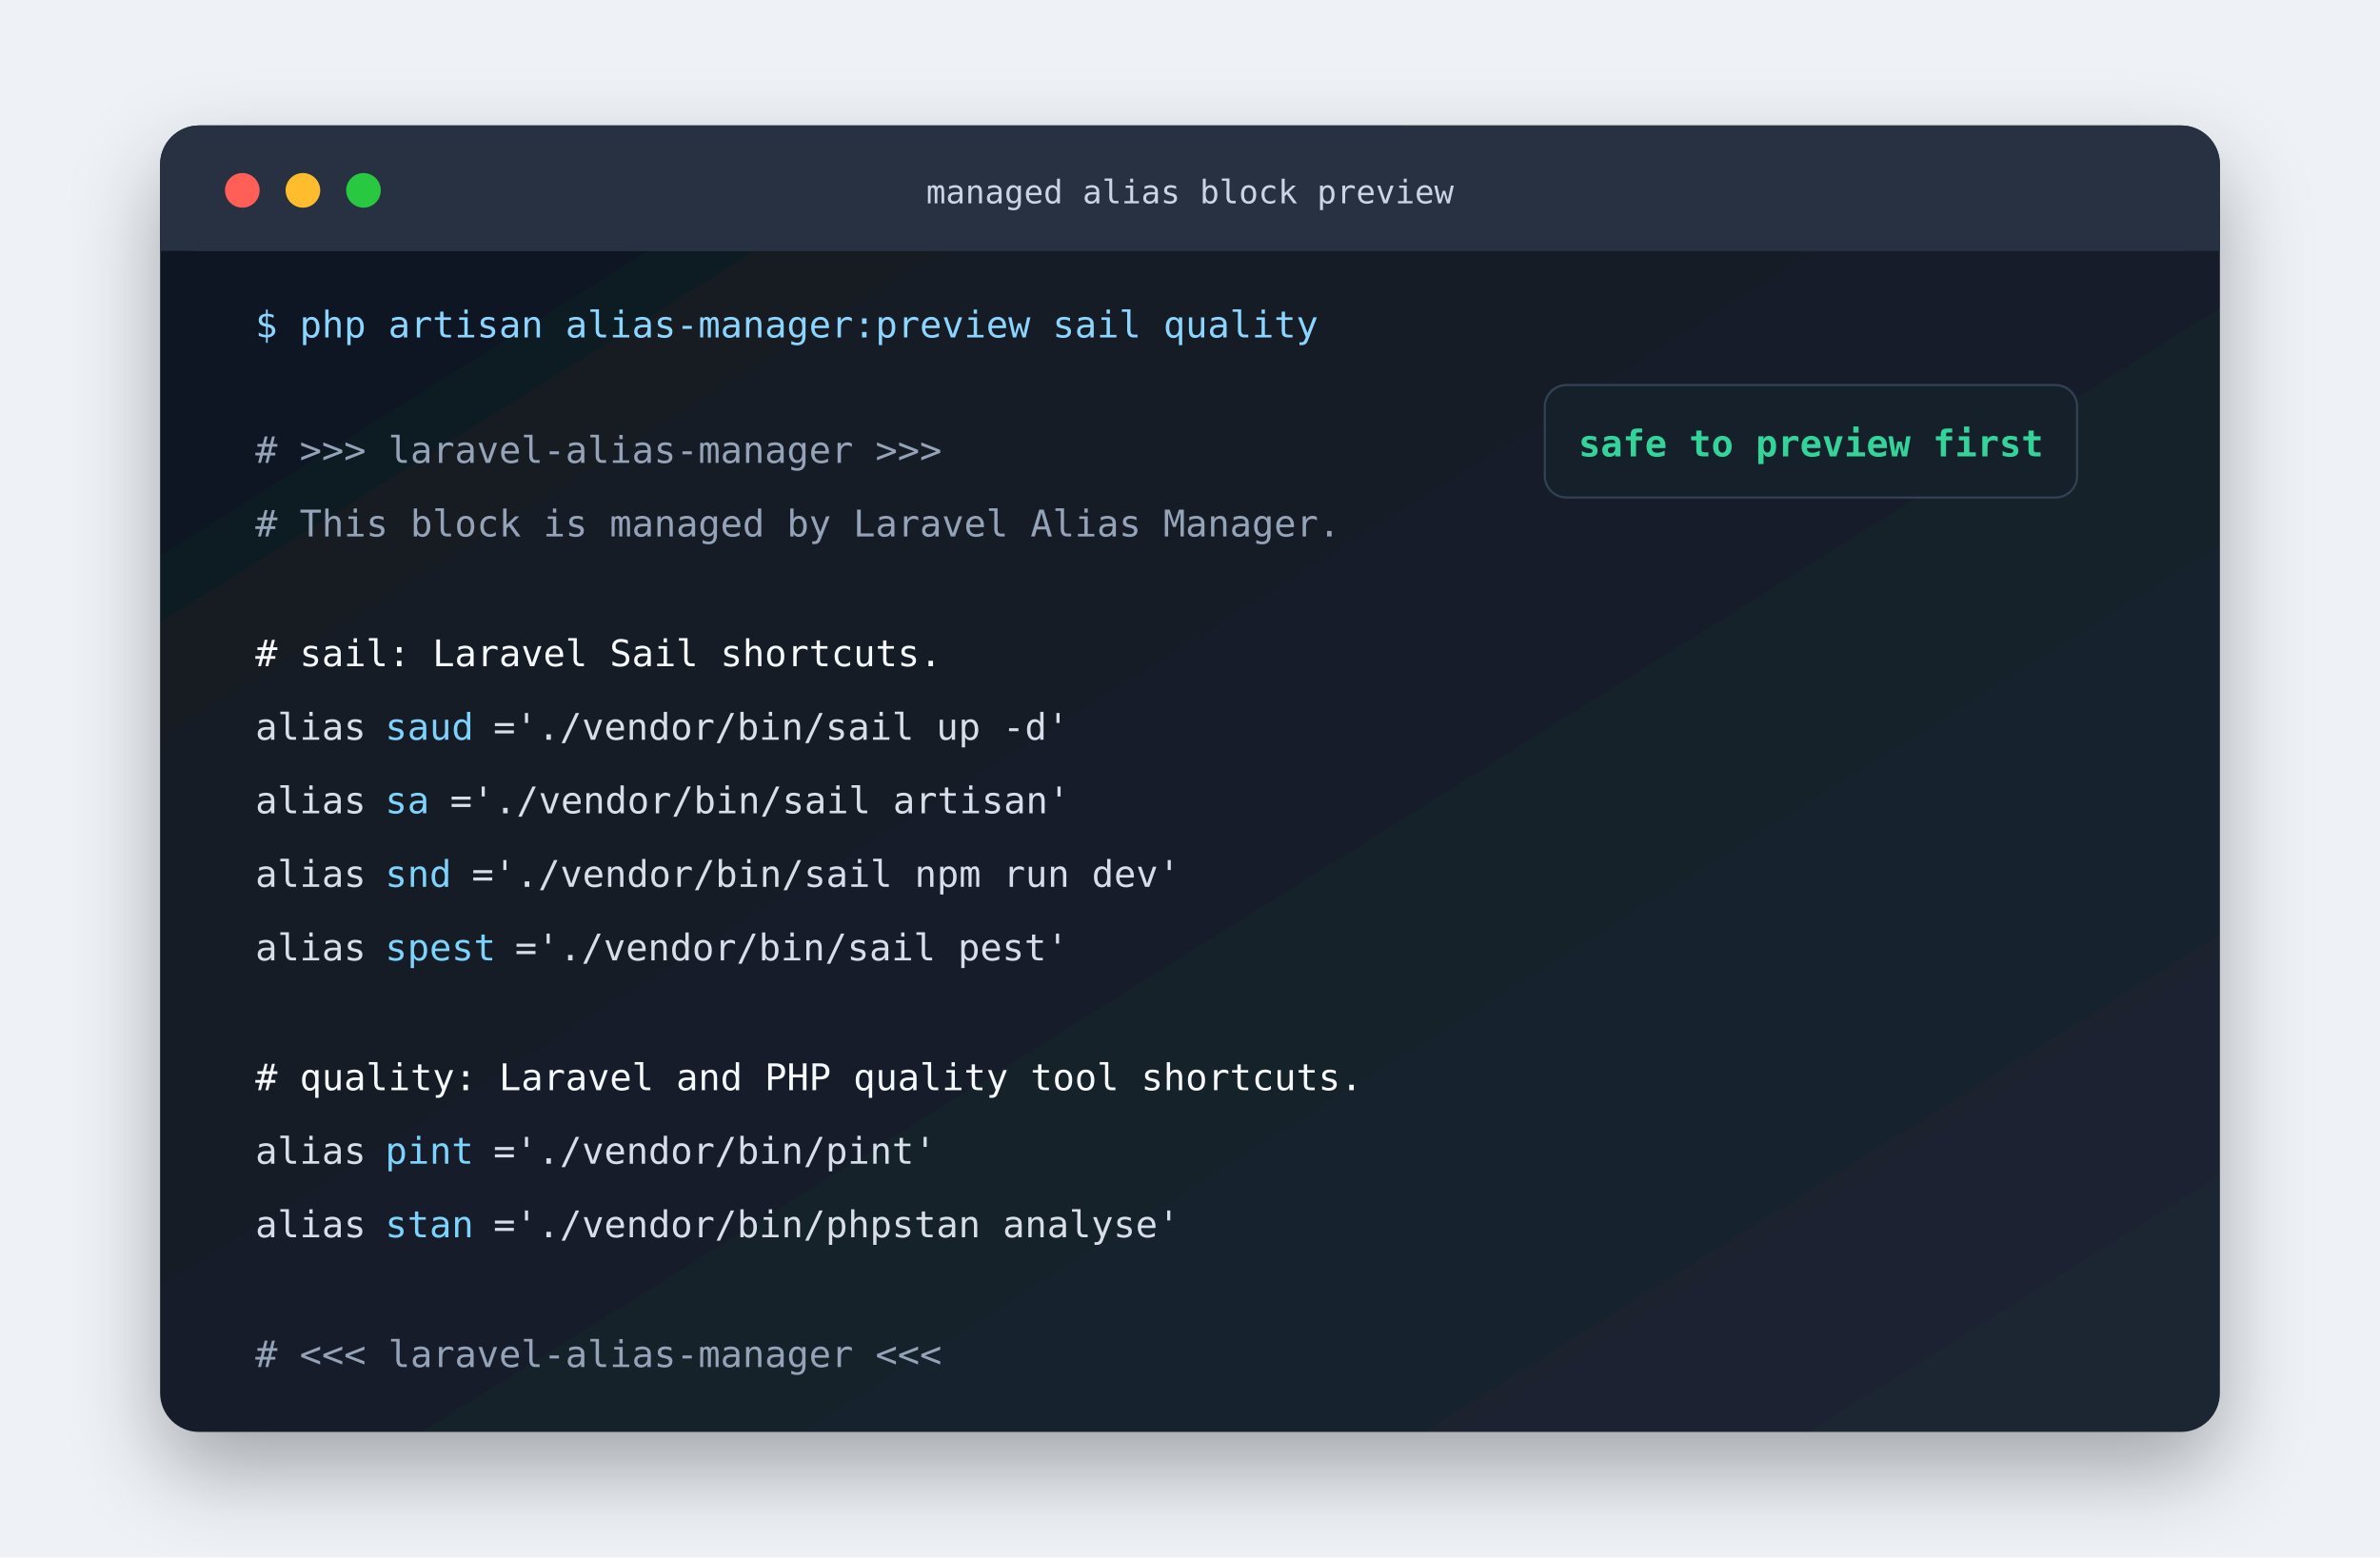
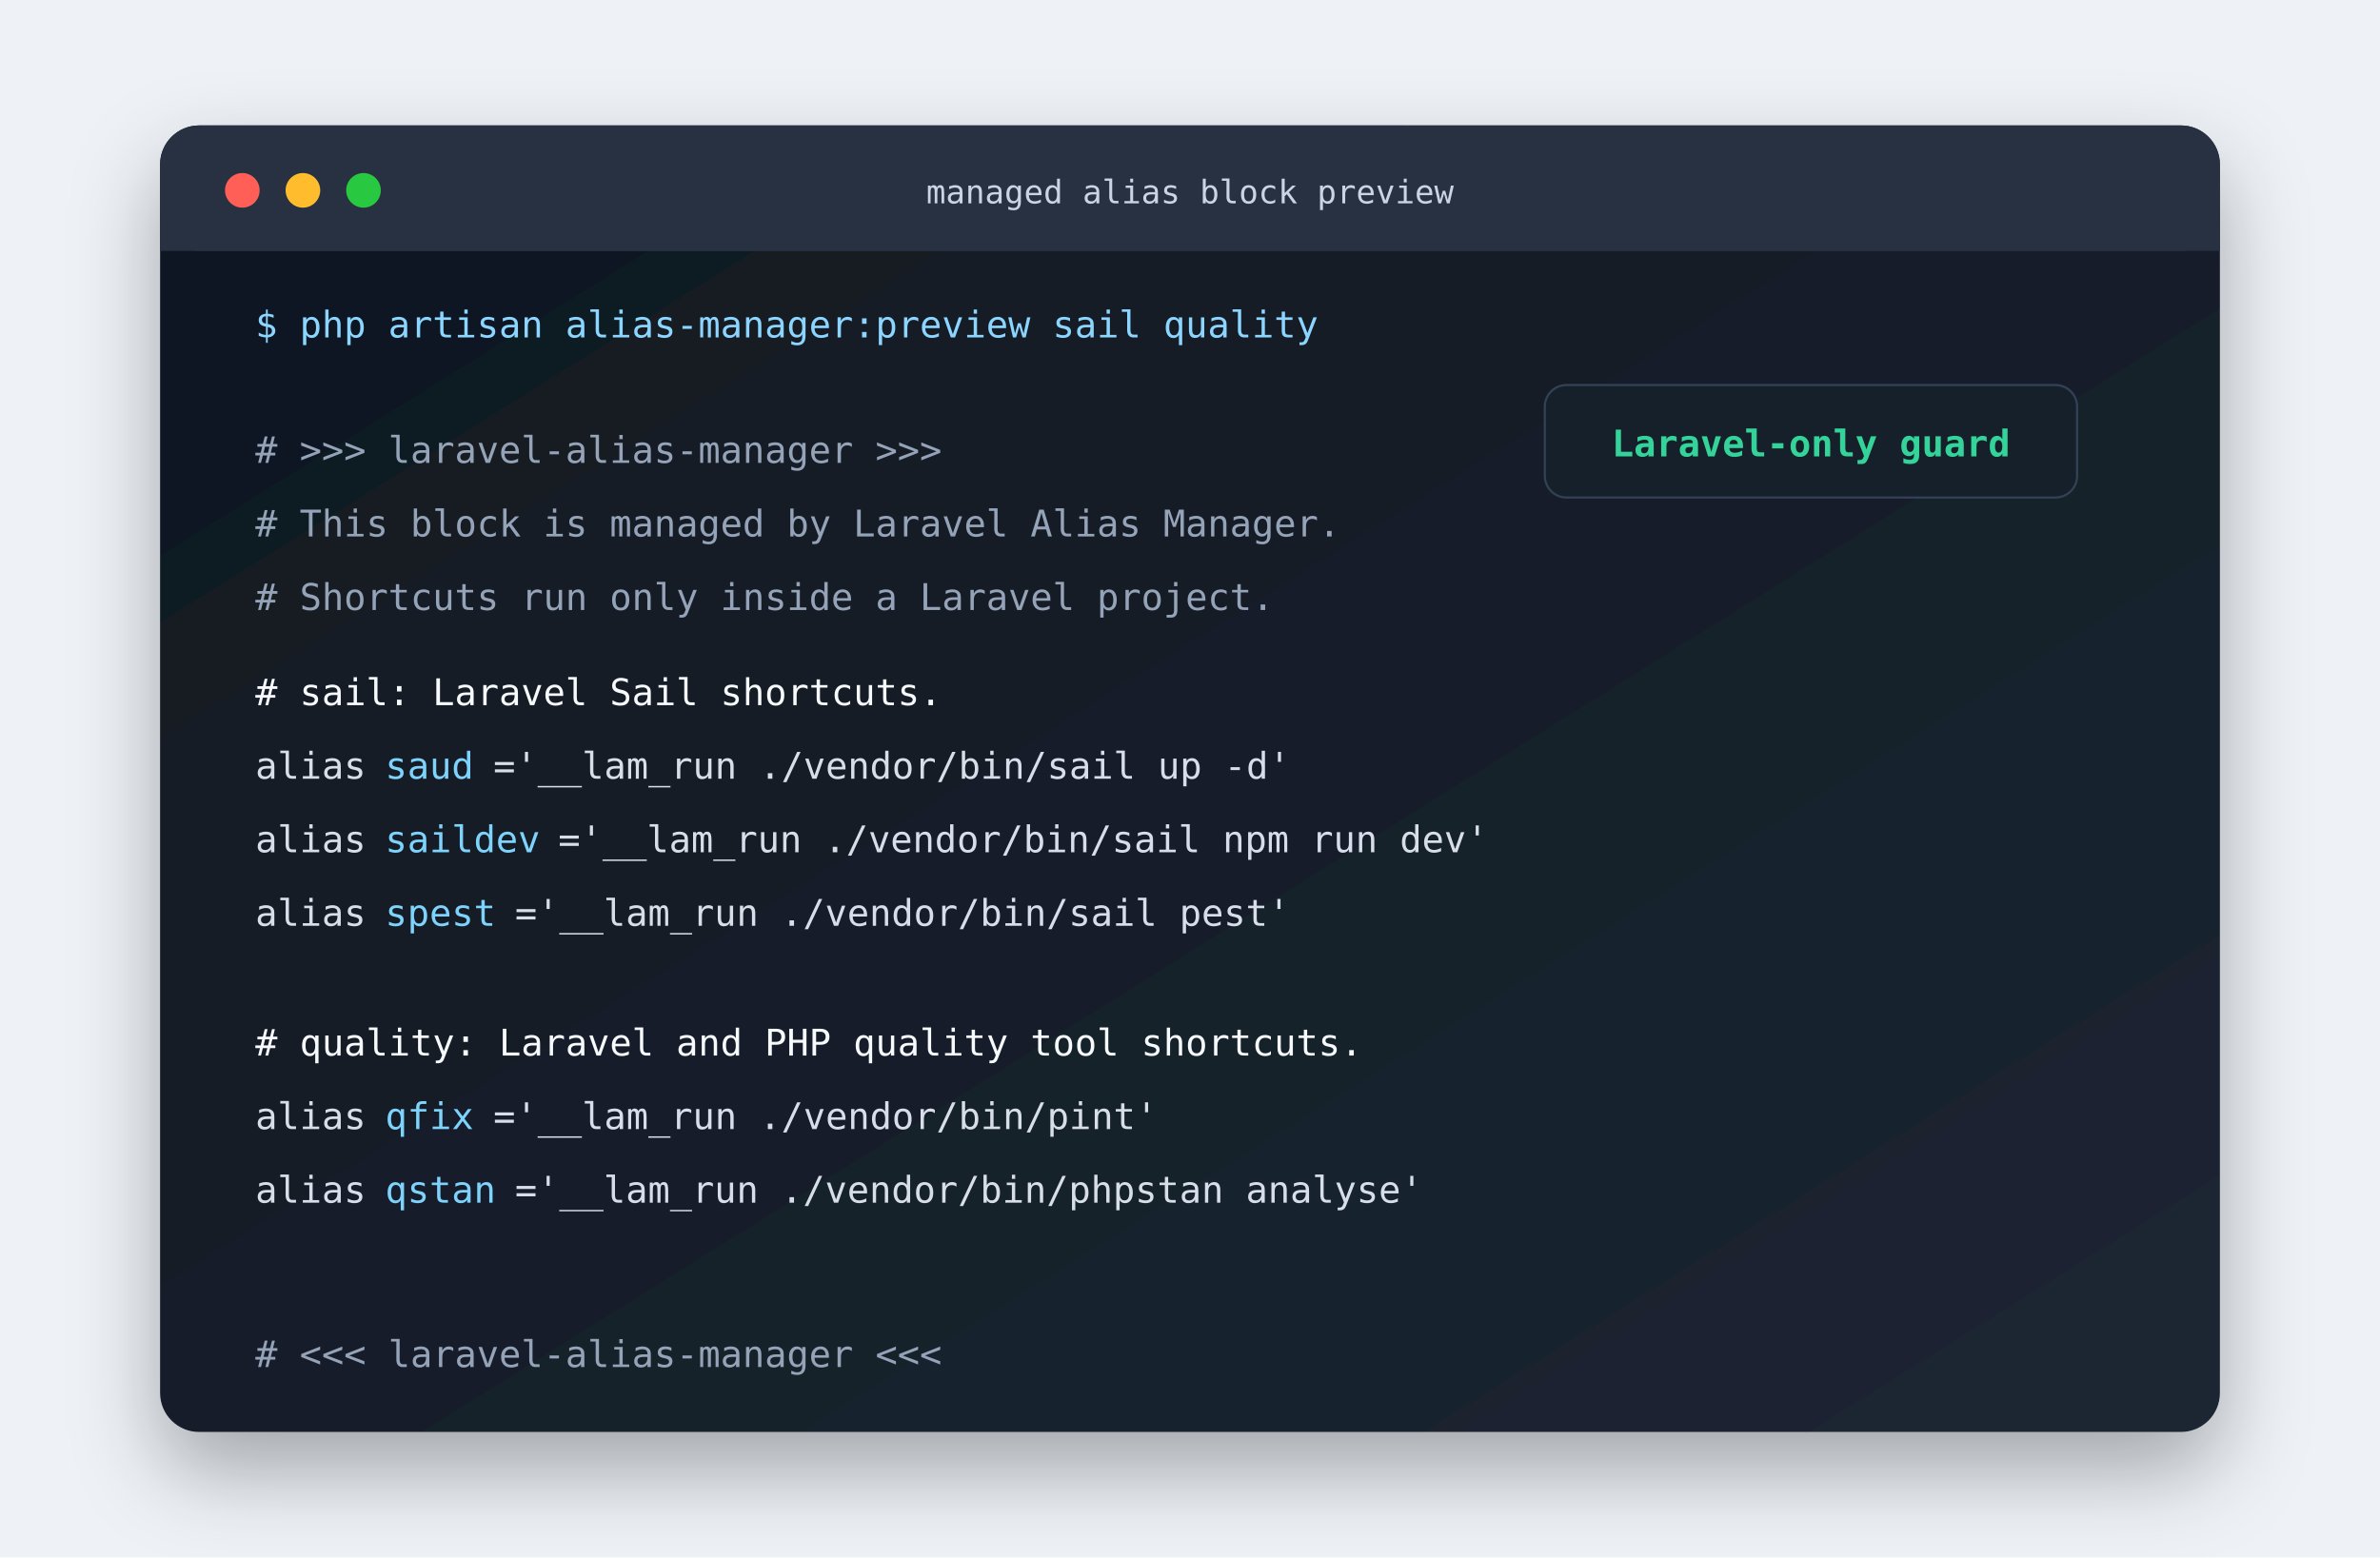
<svg xmlns="http://www.w3.org/2000/svg" width="1100" height="720" viewBox="0 0 1100 720" role="img" aria-labelledby="title desc">
  <defs>
    <linearGradient id="bg" x1="0" x2="1" y1="0" y2="1">
      <stop offset="0" stop-color="#0f1720" />
      <stop offset="1" stop-color="#1c2633" />
    </linearGradient>
    <filter id="shadow" x="-20%" y="-20%" width="140%" height="140%">
      <feDropShadow dx="0" dy="18" stdDeviation="20" flood-color="#000000" flood-opacity="0.32" />
    </filter>
  </defs>
  <rect width="1100" height="720" fill="#eef2f7" />
  <rect x="74" y="58" width="952" height="604" rx="18" fill="url(#bg)" filter="url(#shadow)" />
  <rect x="74" y="58" width="952" height="58" rx="18" fill="#273142" />
  <rect x="74" y="98" width="952" height="18" fill="#273142" />
  <circle cx="112" cy="88" r="8" fill="#ff5f57" />
  <circle cx="140" cy="88" r="8" fill="#ffbd2e" />
  <circle cx="168" cy="88" r="8" fill="#28c840" />
  <text x="550" y="94" text-anchor="middle" fill="#c9d4e5" font-family="ui-monospace, SFMono-Regular, Menlo, Consolas, monospace" font-size="15">managed alias block preview</text>
  <g font-family="ui-monospace, SFMono-Regular, Menlo, Consolas, monospace" font-size="17">
    <text x="118" y="156" fill="#8bd5ff">$ php artisan alias-manager:preview sail quality</text>
    <text x="118" y="214" fill="#94a3b8"># &gt;&gt;&gt; laravel-alias-manager &gt;&gt;&gt;</text>
    <text x="118" y="248" fill="#94a3b8"># This block is managed by Laravel Alias Manager.</text>
-     <text x="118" y="308" fill="#f7fafc"># sail: Laravel Sail shortcuts.</text>
-     <text x="118" y="342" fill="#d7dee9">alias </text>
-     <text x="178" y="342" fill="#7dd3fc">saud</text>
-     <text x="228" y="342" fill="#d7dee9">='./vendor/bin/sail up -d'</text>
-     <text x="118" y="376" fill="#d7dee9">alias </text>
-     <text x="178" y="376" fill="#7dd3fc">sa</text>
-     <text x="208" y="376" fill="#d7dee9">='./vendor/bin/sail artisan'</text>
-     <text x="118" y="410" fill="#d7dee9">alias </text>
-     <text x="178" y="410" fill="#7dd3fc">snd</text>
-     <text x="218" y="410" fill="#d7dee9">='./vendor/bin/sail npm run dev'</text>
-     <text x="118" y="444" fill="#d7dee9">alias </text>
-     <text x="178" y="444" fill="#7dd3fc">spest</text>
-     <text x="238" y="444" fill="#d7dee9">='./vendor/bin/sail pest'</text>
-     <text x="118" y="504" fill="#f7fafc"># quality: Laravel and PHP quality tool shortcuts.</text>
-     <text x="118" y="538" fill="#d7dee9">alias </text>
-     <text x="178" y="538" fill="#7dd3fc">pint</text>
-     <text x="228" y="538" fill="#d7dee9">='./vendor/bin/pint'</text>
-     <text x="118" y="572" fill="#d7dee9">alias </text>
-     <text x="178" y="572" fill="#7dd3fc">stan</text>
-     <text x="228" y="572" fill="#d7dee9">='./vendor/bin/phpstan analyse'</text>
+     <text x="118" y="282" fill="#94a3b8"># Shortcuts run only inside a Laravel project.</text>
+     <text x="118" y="326" fill="#f7fafc"># sail: Laravel Sail shortcuts.</text>
+     <text x="118" y="360" fill="#d7dee9">alias </text>
+     <text x="178" y="360" fill="#7dd3fc">saud</text>
+     <text x="228" y="360" fill="#d7dee9">='__lam_run ./vendor/bin/sail up -d'</text>
+     <text x="118" y="394" fill="#d7dee9">alias </text>
+     <text x="178" y="394" fill="#7dd3fc">saildev</text>
+     <text x="258" y="394" fill="#d7dee9">='__lam_run ./vendor/bin/sail npm run dev'</text>
+     <text x="118" y="428" fill="#d7dee9">alias </text>
+     <text x="178" y="428" fill="#7dd3fc">spest</text>
+     <text x="238" y="428" fill="#d7dee9">='__lam_run ./vendor/bin/sail pest'</text>
+     <text x="118" y="488" fill="#f7fafc"># quality: Laravel and PHP quality tool shortcuts.</text>
+     <text x="118" y="522" fill="#d7dee9">alias </text>
+     <text x="178" y="522" fill="#7dd3fc">qfix</text>
+     <text x="228" y="522" fill="#d7dee9">='__lam_run ./vendor/bin/pint'</text>
+     <text x="118" y="556" fill="#d7dee9">alias </text>
+     <text x="178" y="556" fill="#7dd3fc">qstan</text>
+     <text x="238" y="556" fill="#d7dee9">='__lam_run ./vendor/bin/phpstan analyse'</text>
    <text x="118" y="632" fill="#94a3b8"># &lt;&lt;&lt; laravel-alias-manager &lt;&lt;&lt;</text>
  </g>
  <rect x="714" y="178" width="246" height="52" rx="10" fill="#15202b" stroke="#334155" />
-   <text x="837" y="211" text-anchor="middle" fill="#34d399" font-family="ui-monospace, SFMono-Regular, Menlo, Consolas, monospace" font-size="17" font-weight="700">safe to preview first</text>
+   <text x="837" y="211" text-anchor="middle" fill="#34d399" font-family="ui-monospace, SFMono-Regular, Menlo, Consolas, monospace" font-size="17" font-weight="700">Laravel-only guard</text>
</svg>
